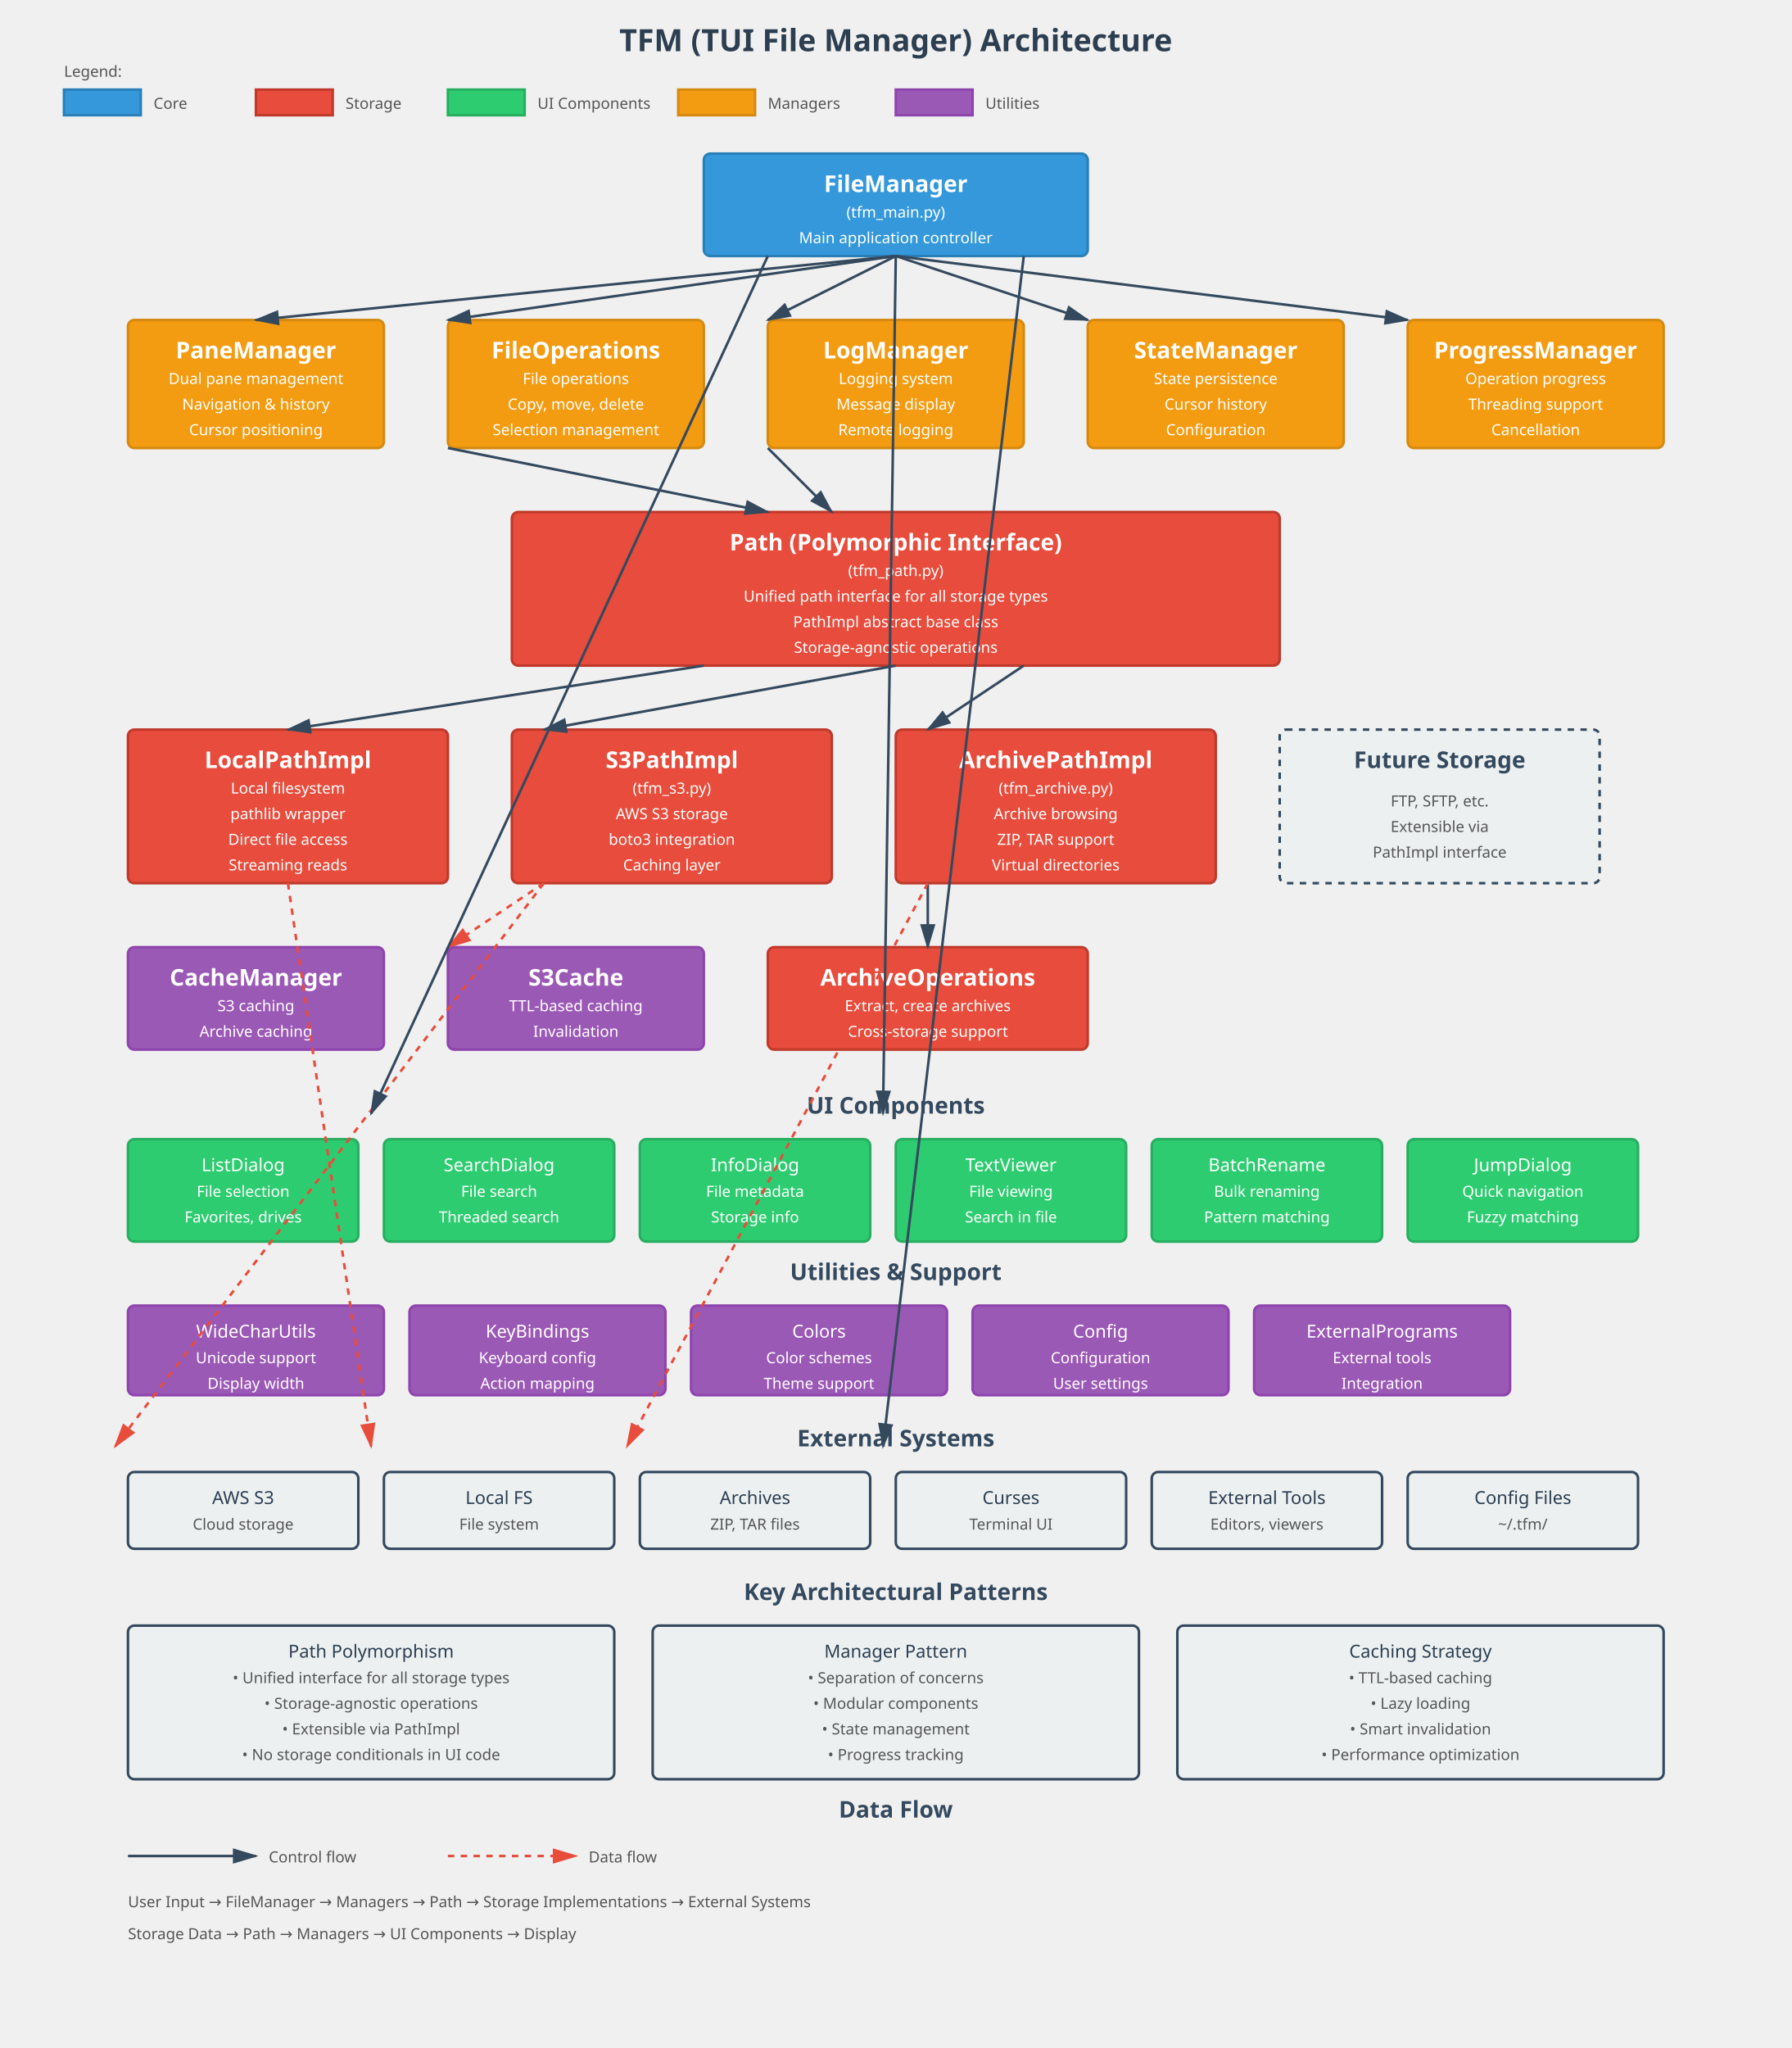
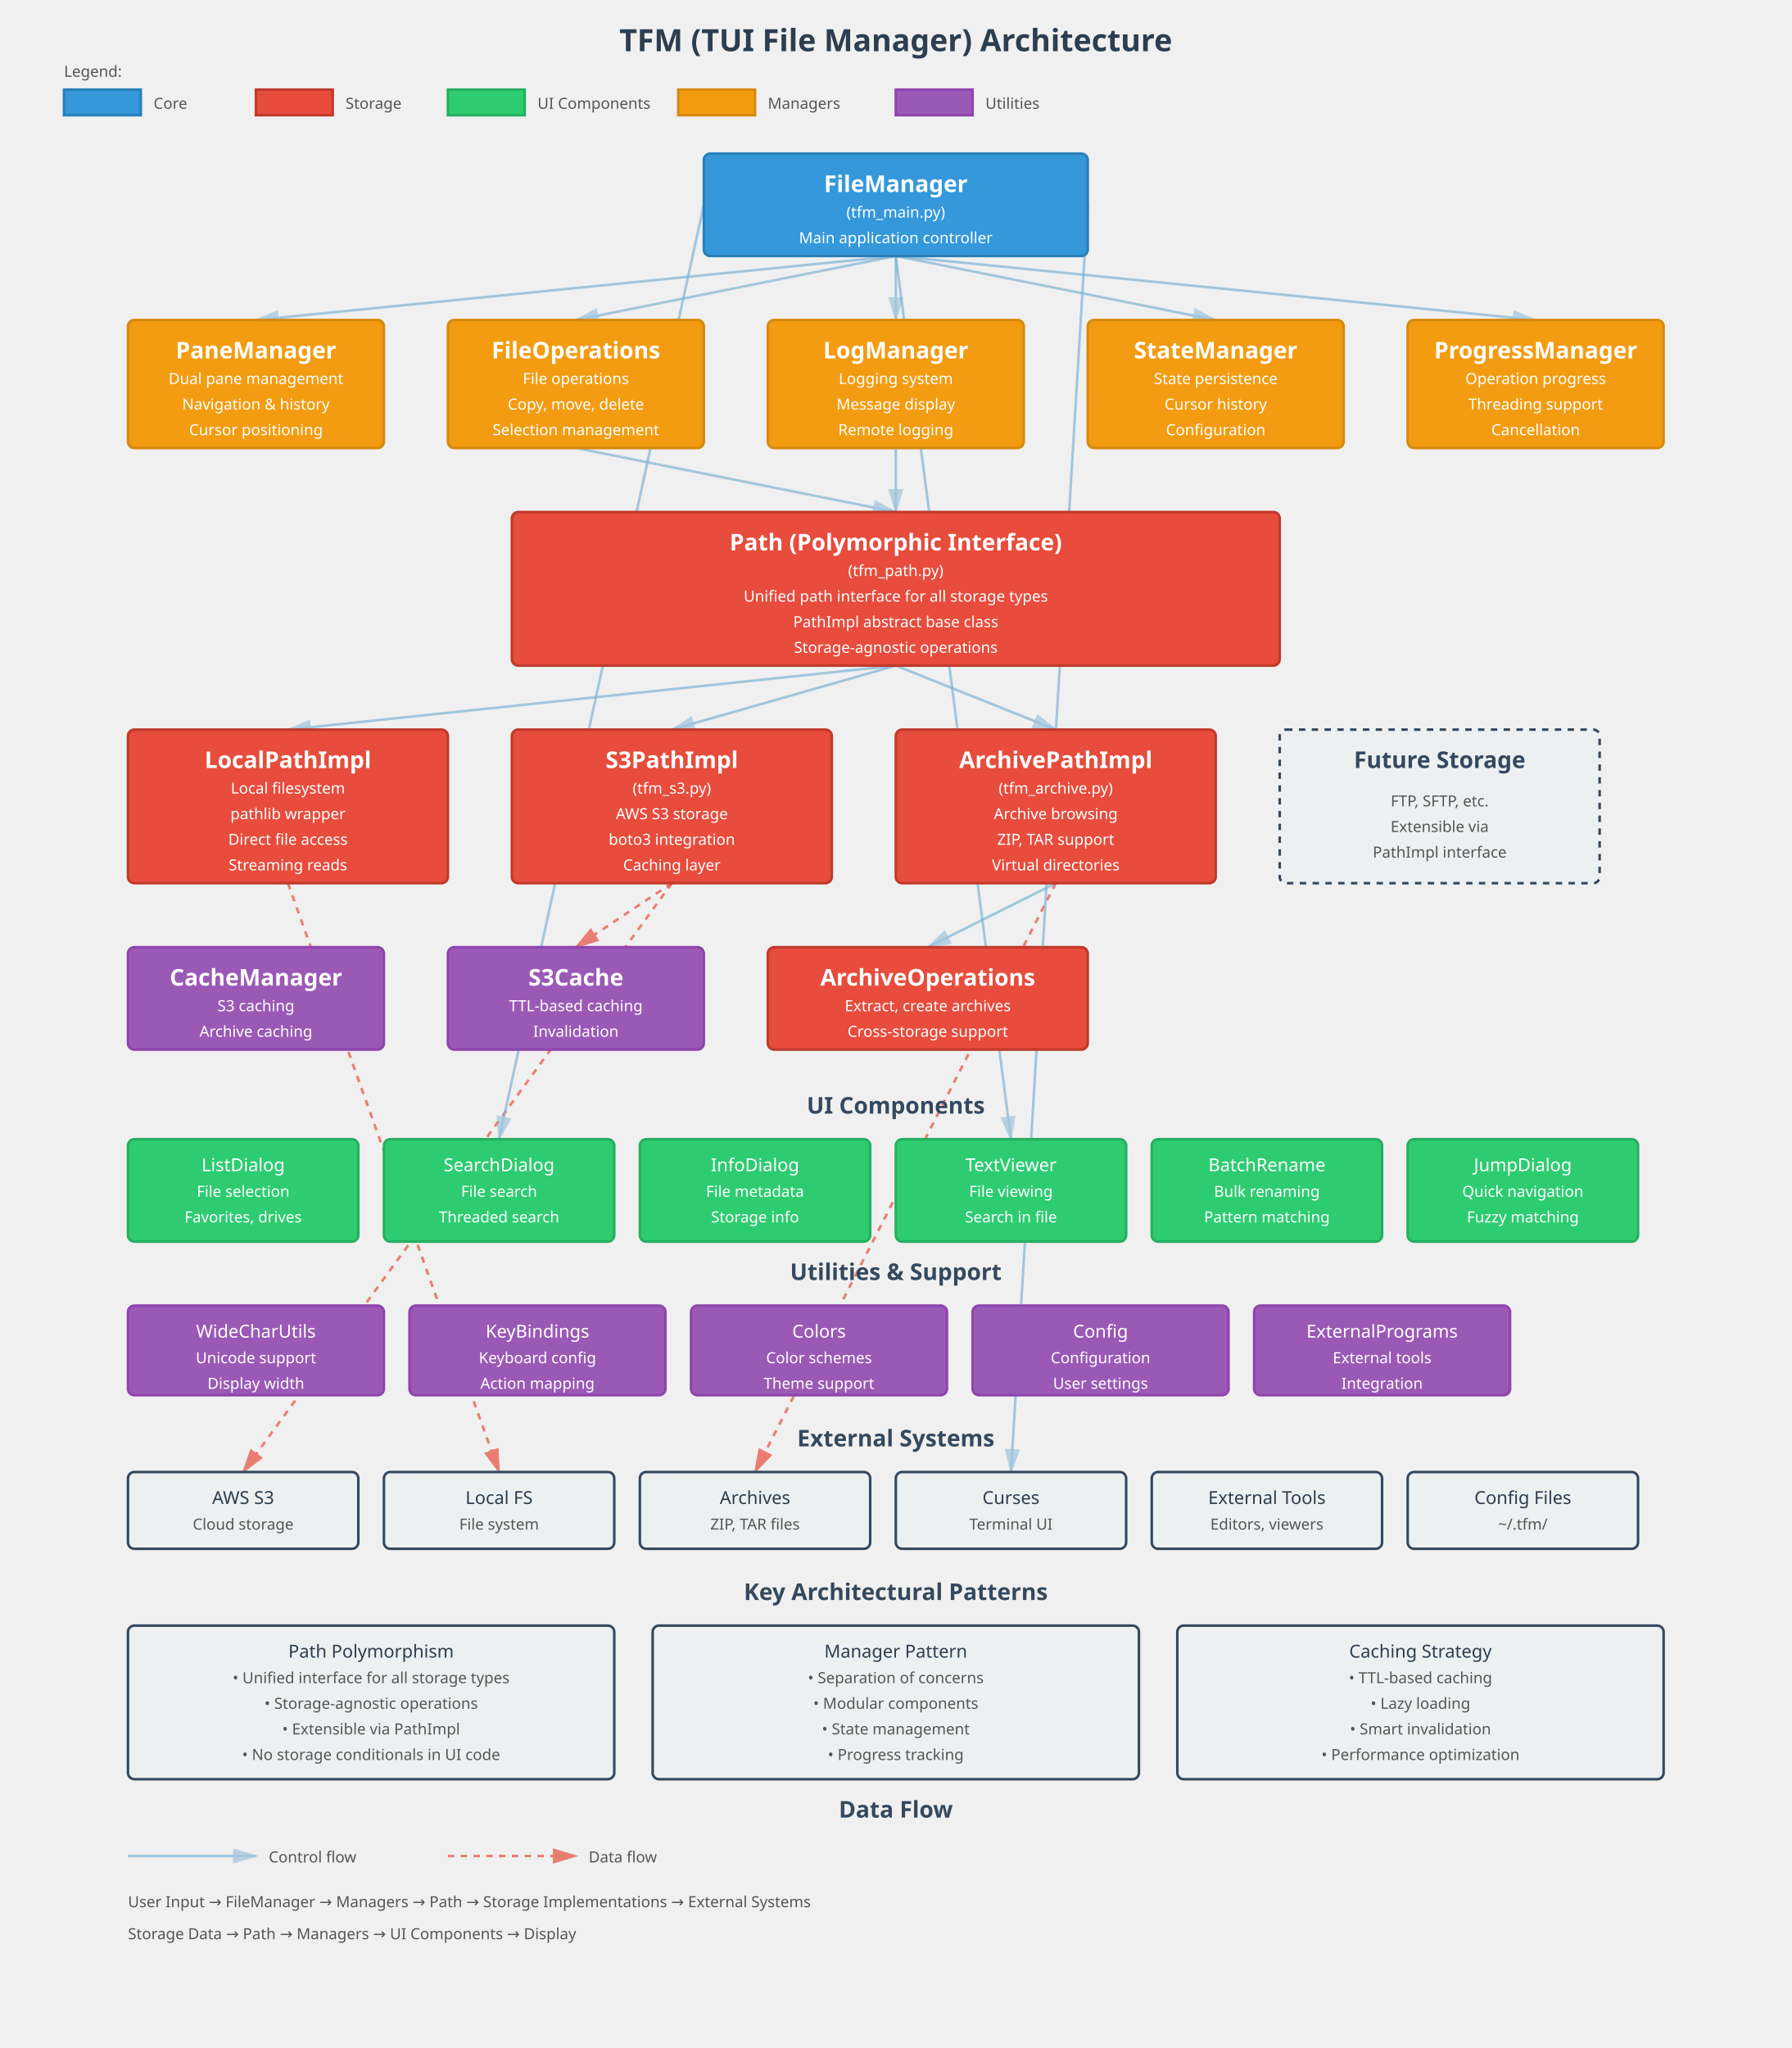
<svg xmlns="http://www.w3.org/2000/svg" viewBox="0 0 1400 1600" width="1400" height="1600">
  <defs>
    <style>
      .title { font: bold 24px sans-serif; fill: #2c3e50; }
      .subtitle { font: bold 18px sans-serif; fill: #34495e; }
      .label { font: 14px sans-serif; fill: #2c3e50; }
      .small-label { font: 12px sans-serif; fill: #555; }
      .box { fill: #ecf0f1; stroke: #34495e; stroke-width: 2; }
      .core-box { fill: #3498db; stroke: #2980b9; stroke-width: 2; }
      .storage-box { fill: #e74c3c; stroke: #c0392b; stroke-width: 2; }
      .ui-box { fill: #2ecc71; stroke: #27ae60; stroke-width: 2; }
      .manager-box { fill: #f39c12; stroke: #d68910; stroke-width: 2; }
      .util-box { fill: #9b59b6; stroke: #8e44ad; stroke-width: 2; }
-       .arrow { stroke: #34495e; stroke-width: 2; fill: none; marker-end: url(#arrowhead); }
-       .data-arrow { stroke: #e74c3c; stroke-width: 2; fill: none; marker-end: url(#arrowhead-red); stroke-dasharray: 5,5; }
+       .arrow { stroke: #7fb3d5; stroke-width: 2; fill: none; marker-end: url(#arrowhead); opacity: 0.7; }
+       .data-arrow { stroke: #e74c3c; stroke-width: 2; fill: none; marker-end: url(#arrowhead-red); stroke-dasharray: 5,5; opacity: 0.7; }
      .white-text { fill: white; }
    </style>
    <marker id="arrowhead" markerWidth="10" markerHeight="10" refX="9" refY="3" orient="auto">
-       <polygon points="0 0, 10 3, 0 6" fill="#34495e" />
+       <polygon points="0 0, 10 3, 0 6" fill="#7fb3d5" opacity="0.7" />
    </marker>
    <marker id="arrowhead-red" markerWidth="10" markerHeight="10" refX="9" refY="3" orient="auto">
      <polygon points="0 0, 10 3, 0 6" fill="#e74c3c" />
    </marker>
  </defs>
+   <path d="M 700 200 L 200 250" class="arrow" />
+   <path d="M 700 200 L 450 250" class="arrow" />
+   <path d="M 700 200 L 700 250" class="arrow" />
+   <path d="M 700 200 L 950 250" class="arrow" />
+   <path d="M 700 200 L 1200 250" class="arrow" />
+   <path d="M 450 350 L 700 400" class="arrow" />
+   <path d="M 700 350 L 700 400" class="arrow" />
+   <path d="M 700 520 L 225 570" class="arrow" />
+   <path d="M 700 520 L 525 570" class="arrow" />
+   <path d="M 700 520 L 825 570" class="arrow" />
+   <path d="M 525 690 L 450 740" class="data-arrow" />
+   <path d="M 825 690 L 725 740" class="arrow" />
+   <path d="M 225 690 L 390 1150" class="data-arrow" />
+   <path d="M 525 690 L 190 1150" class="data-arrow" />
+   <path d="M 825 690 L 590 1150" class="data-arrow" />
+   <path d="M 550 160 L 390 890" class="arrow" />
+   <path d="M 700 200 L 790 890" class="arrow" />
+   <path d="M 850 160 L 790 1150" class="arrow" />
  <text x="700" y="40" text-anchor="middle" class="title">TFM (TUI File Manager) Architecture</text>
  <g transform="translate(50, 60)">
    <text x="0" y="0" class="small-label">Legend:</text>
    <rect x="0" y="10" width="60" height="20" class="core-box" />
    <text x="70" y="25" class="small-label">Core</text>
    <rect x="150" y="10" width="60" height="20" class="storage-box" />
    <text x="220" y="25" class="small-label">Storage</text>
    <rect x="300" y="10" width="60" height="20" class="ui-box" />
    <text x="370" y="25" class="small-label">UI Components</text>
    <rect x="480" y="10" width="60" height="20" class="manager-box" />
    <text x="550" y="25" class="small-label">Managers</text>
    <rect x="650" y="10" width="60" height="20" class="util-box" />
    <text x="720" y="25" class="small-label">Utilities</text>
  </g>
  <g transform="translate(550, 120)">
    <rect x="0" y="0" width="300" height="80" class="core-box" rx="5" />
    <text x="150" y="30" text-anchor="middle" class="subtitle white-text">FileManager</text>
    <text x="150" y="50" text-anchor="middle" class="small-label white-text">(tfm_main.py)</text>
    <text x="150" y="70" text-anchor="middle" class="small-label white-text">Main application controller</text>
  </g>
  <g transform="translate(100, 250)">
    <rect x="0" y="0" width="200" height="100" class="manager-box" rx="5" />
    <text x="100" y="30" text-anchor="middle" class="subtitle white-text">PaneManager</text>
    <text x="100" y="50" text-anchor="middle" class="small-label white-text">Dual pane management</text>
    <text x="100" y="70" text-anchor="middle" class="small-label white-text">Navigation &amp; history</text>
    <text x="100" y="90" text-anchor="middle" class="small-label white-text">Cursor positioning</text>
    <rect x="250" y="0" width="200" height="100" class="manager-box" rx="5" />
    <text x="350" y="30" text-anchor="middle" class="subtitle white-text">FileOperations</text>
    <text x="350" y="50" text-anchor="middle" class="small-label white-text">File operations</text>
    <text x="350" y="70" text-anchor="middle" class="small-label white-text">Copy, move, delete</text>
    <text x="350" y="90" text-anchor="middle" class="small-label white-text">Selection management</text>
    <rect x="500" y="0" width="200" height="100" class="manager-box" rx="5" />
    <text x="600" y="30" text-anchor="middle" class="subtitle white-text">LogManager</text>
    <text x="600" y="50" text-anchor="middle" class="small-label white-text">Logging system</text>
    <text x="600" y="70" text-anchor="middle" class="small-label white-text">Message display</text>
    <text x="600" y="90" text-anchor="middle" class="small-label white-text">Remote logging</text>
    <rect x="750" y="0" width="200" height="100" class="manager-box" rx="5" />
    <text x="850" y="30" text-anchor="middle" class="subtitle white-text">StateManager</text>
    <text x="850" y="50" text-anchor="middle" class="small-label white-text">State persistence</text>
    <text x="850" y="70" text-anchor="middle" class="small-label white-text">Cursor history</text>
    <text x="850" y="90" text-anchor="middle" class="small-label white-text">Configuration</text>
    <rect x="1000" y="0" width="200" height="100" class="manager-box" rx="5" />
    <text x="1100" y="30" text-anchor="middle" class="subtitle white-text">ProgressManager</text>
    <text x="1100" y="50" text-anchor="middle" class="small-label white-text">Operation progress</text>
    <text x="1100" y="70" text-anchor="middle" class="small-label white-text">Threading support</text>
    <text x="1100" y="90" text-anchor="middle" class="small-label white-text">Cancellation</text>
  </g>
  <g transform="translate(400, 400)">
    <rect x="0" y="0" width="600" height="120" class="storage-box" rx="5" />
    <text x="300" y="30" text-anchor="middle" class="subtitle white-text">Path (Polymorphic Interface)</text>
    <text x="300" y="50" text-anchor="middle" class="small-label white-text">(tfm_path.py)</text>
    <text x="300" y="70" text-anchor="middle" class="small-label white-text">Unified path interface for all storage types</text>
    <text x="300" y="90" text-anchor="middle" class="small-label white-text">PathImpl abstract base class</text>
    <text x="300" y="110" text-anchor="middle" class="small-label white-text">Storage-agnostic operations</text>
  </g>
  <g transform="translate(100, 570)">
    <rect x="0" y="0" width="250" height="120" class="storage-box" rx="5" />
    <text x="125" y="30" text-anchor="middle" class="subtitle white-text">LocalPathImpl</text>
    <text x="125" y="50" text-anchor="middle" class="small-label white-text">Local filesystem</text>
    <text x="125" y="70" text-anchor="middle" class="small-label white-text">pathlib wrapper</text>
    <text x="125" y="90" text-anchor="middle" class="small-label white-text">Direct file access</text>
    <text x="125" y="110" text-anchor="middle" class="small-label white-text">Streaming reads</text>
    <rect x="300" y="0" width="250" height="120" class="storage-box" rx="5" />
    <text x="425" y="30" text-anchor="middle" class="subtitle white-text">S3PathImpl</text>
    <text x="425" y="50" text-anchor="middle" class="small-label white-text">(tfm_s3.py)</text>
    <text x="425" y="70" text-anchor="middle" class="small-label white-text">AWS S3 storage</text>
    <text x="425" y="90" text-anchor="middle" class="small-label white-text">boto3 integration</text>
    <text x="425" y="110" text-anchor="middle" class="small-label white-text">Caching layer</text>
    <rect x="600" y="0" width="250" height="120" class="storage-box" rx="5" />
    <text x="725" y="30" text-anchor="middle" class="subtitle white-text">ArchivePathImpl</text>
    <text x="725" y="50" text-anchor="middle" class="small-label white-text">(tfm_archive.py)</text>
    <text x="725" y="70" text-anchor="middle" class="small-label white-text">Archive browsing</text>
    <text x="725" y="90" text-anchor="middle" class="small-label white-text">ZIP, TAR support</text>
    <text x="725" y="110" text-anchor="middle" class="small-label white-text">Virtual directories</text>
    <rect x="900" y="0" width="250" height="120" class="box" rx="5" stroke-dasharray="5,5" />
    <text x="1025" y="30" text-anchor="middle" class="subtitle">Future Storage</text>
    <text x="1025" y="60" text-anchor="middle" class="small-label">FTP, SFTP, etc.</text>
    <text x="1025" y="80" text-anchor="middle" class="small-label">Extensible via</text>
    <text x="1025" y="100" text-anchor="middle" class="small-label">PathImpl interface</text>
  </g>
  <g transform="translate(600, 740)">
    <rect x="0" y="0" width="250" height="80" class="storage-box" rx="5" />
    <text x="125" y="30" text-anchor="middle" class="subtitle white-text">ArchiveOperations</text>
    <text x="125" y="50" text-anchor="middle" class="small-label white-text">Extract, create archives</text>
    <text x="125" y="70" text-anchor="middle" class="small-label white-text">Cross-storage support</text>
  </g>
  <g transform="translate(100, 740)">
    <rect x="0" y="0" width="200" height="80" class="util-box" rx="5" />
    <text x="100" y="30" text-anchor="middle" class="subtitle white-text">CacheManager</text>
    <text x="100" y="50" text-anchor="middle" class="small-label white-text">S3 caching</text>
    <text x="100" y="70" text-anchor="middle" class="small-label white-text">Archive caching</text>
    <rect x="250" y="0" width="200" height="80" class="util-box" rx="5" />
    <text x="350" y="30" text-anchor="middle" class="subtitle white-text">S3Cache</text>
    <text x="350" y="50" text-anchor="middle" class="small-label white-text">TTL-based caching</text>
    <text x="350" y="70" text-anchor="middle" class="small-label white-text">Invalidation</text>
  </g>
  <g transform="translate(100, 870)">
    <text x="600" y="0" text-anchor="middle" class="subtitle">UI Components</text>
    <rect x="0" y="20" width="180" height="80" class="ui-box" rx="5" />
    <text x="90" y="45" text-anchor="middle" class="label white-text">ListDialog</text>
    <text x="90" y="65" text-anchor="middle" class="small-label white-text">File selection</text>
    <text x="90" y="85" text-anchor="middle" class="small-label white-text">Favorites, drives</text>
    <rect x="200" y="20" width="180" height="80" class="ui-box" rx="5" />
    <text x="290" y="45" text-anchor="middle" class="label white-text">SearchDialog</text>
    <text x="290" y="65" text-anchor="middle" class="small-label white-text">File search</text>
    <text x="290" y="85" text-anchor="middle" class="small-label white-text">Threaded search</text>
    <rect x="400" y="20" width="180" height="80" class="ui-box" rx="5" />
    <text x="490" y="45" text-anchor="middle" class="label white-text">InfoDialog</text>
    <text x="490" y="65" text-anchor="middle" class="small-label white-text">File metadata</text>
    <text x="490" y="85" text-anchor="middle" class="small-label white-text">Storage info</text>
    <rect x="600" y="20" width="180" height="80" class="ui-box" rx="5" />
    <text x="690" y="45" text-anchor="middle" class="label white-text">TextViewer</text>
    <text x="690" y="65" text-anchor="middle" class="small-label white-text">File viewing</text>
    <text x="690" y="85" text-anchor="middle" class="small-label white-text">Search in file</text>
    <rect x="800" y="20" width="180" height="80" class="ui-box" rx="5" />
    <text x="890" y="45" text-anchor="middle" class="label white-text">BatchRename</text>
    <text x="890" y="65" text-anchor="middle" class="small-label white-text">Bulk renaming</text>
    <text x="890" y="85" text-anchor="middle" class="small-label white-text">Pattern matching</text>
    <rect x="1000" y="20" width="180" height="80" class="ui-box" rx="5" />
    <text x="1090" y="45" text-anchor="middle" class="label white-text">JumpDialog</text>
    <text x="1090" y="65" text-anchor="middle" class="small-label white-text">Quick navigation</text>
    <text x="1090" y="85" text-anchor="middle" class="small-label white-text">Fuzzy matching</text>
  </g>
  <g transform="translate(100, 1000)">
    <text x="600" y="0" text-anchor="middle" class="subtitle">Utilities &amp; Support</text>
    <rect x="0" y="20" width="200" height="70" class="util-box" rx="5" />
    <text x="100" y="45" text-anchor="middle" class="label white-text">WideCharUtils</text>
    <text x="100" y="65" text-anchor="middle" class="small-label white-text">Unicode support</text>
    <text x="100" y="85" text-anchor="middle" class="small-label white-text">Display width</text>
    <rect x="220" y="20" width="200" height="70" class="util-box" rx="5" />
    <text x="320" y="45" text-anchor="middle" class="label white-text">KeyBindings</text>
    <text x="320" y="65" text-anchor="middle" class="small-label white-text">Keyboard config</text>
    <text x="320" y="85" text-anchor="middle" class="small-label white-text">Action mapping</text>
    <rect x="440" y="20" width="200" height="70" class="util-box" rx="5" />
    <text x="540" y="45" text-anchor="middle" class="label white-text">Colors</text>
    <text x="540" y="65" text-anchor="middle" class="small-label white-text">Color schemes</text>
    <text x="540" y="85" text-anchor="middle" class="small-label white-text">Theme support</text>
    <rect x="660" y="20" width="200" height="70" class="util-box" rx="5" />
    <text x="760" y="45" text-anchor="middle" class="label white-text">Config</text>
    <text x="760" y="65" text-anchor="middle" class="small-label white-text">Configuration</text>
    <text x="760" y="85" text-anchor="middle" class="small-label white-text">User settings</text>
    <rect x="880" y="20" width="200" height="70" class="util-box" rx="5" />
    <text x="980" y="45" text-anchor="middle" class="label white-text">ExternalPrograms</text>
    <text x="980" y="65" text-anchor="middle" class="small-label white-text">External tools</text>
    <text x="980" y="85" text-anchor="middle" class="small-label white-text">Integration</text>
  </g>
  <g transform="translate(100, 1130)">
    <text x="600" y="0" text-anchor="middle" class="subtitle">External Systems</text>
    <rect x="0" y="20" width="180" height="60" class="box" rx="5" />
    <text x="90" y="45" text-anchor="middle" class="label">AWS S3</text>
    <text x="90" y="65" text-anchor="middle" class="small-label">Cloud storage</text>
    <rect x="200" y="20" width="180" height="60" class="box" rx="5" />
    <text x="290" y="45" text-anchor="middle" class="label">Local FS</text>
    <text x="290" y="65" text-anchor="middle" class="small-label">File system</text>
    <rect x="400" y="20" width="180" height="60" class="box" rx="5" />
    <text x="490" y="45" text-anchor="middle" class="label">Archives</text>
    <text x="490" y="65" text-anchor="middle" class="small-label">ZIP, TAR files</text>
    <rect x="600" y="20" width="180" height="60" class="box" rx="5" />
    <text x="690" y="45" text-anchor="middle" class="label">Curses</text>
    <text x="690" y="65" text-anchor="middle" class="small-label">Terminal UI</text>
    <rect x="800" y="20" width="180" height="60" class="box" rx="5" />
    <text x="890" y="45" text-anchor="middle" class="label">External Tools</text>
    <text x="890" y="65" text-anchor="middle" class="small-label">Editors, viewers</text>
    <rect x="1000" y="20" width="180" height="60" class="box" rx="5" />
    <text x="1090" y="45" text-anchor="middle" class="label">Config Files</text>
    <text x="1090" y="65" text-anchor="middle" class="small-label">~/.tfm/</text>
  </g>
  <g transform="translate(100, 1250)">
    <text x="600" y="0" text-anchor="middle" class="subtitle">Key Architectural Patterns</text>
    <rect x="0" y="20" width="380" height="120" class="box" rx="5" />
    <text x="190" y="45" text-anchor="middle" class="label">Path Polymorphism</text>
    <text x="190" y="65" text-anchor="middle" class="small-label">• Unified interface for all storage types</text>
    <text x="190" y="85" text-anchor="middle" class="small-label">• Storage-agnostic operations</text>
    <text x="190" y="105" text-anchor="middle" class="small-label">• Extensible via PathImpl</text>
    <text x="190" y="125" text-anchor="middle" class="small-label">• No storage conditionals in UI code</text>
    <rect x="410" y="20" width="380" height="120" class="box" rx="5" />
    <text x="600" y="45" text-anchor="middle" class="label">Manager Pattern</text>
    <text x="600" y="65" text-anchor="middle" class="small-label">• Separation of concerns</text>
    <text x="600" y="85" text-anchor="middle" class="small-label">• Modular components</text>
    <text x="600" y="105" text-anchor="middle" class="small-label">• State management</text>
    <text x="600" y="125" text-anchor="middle" class="small-label">• Progress tracking</text>
    <rect x="820" y="20" width="380" height="120" class="box" rx="5" />
    <text x="1010" y="45" text-anchor="middle" class="label">Caching Strategy</text>
    <text x="1010" y="65" text-anchor="middle" class="small-label">• TTL-based caching</text>
    <text x="1010" y="85" text-anchor="middle" class="small-label">• Lazy loading</text>
    <text x="1010" y="105" text-anchor="middle" class="small-label">• Smart invalidation</text>
    <text x="1010" y="125" text-anchor="middle" class="small-label">• Performance optimization</text>
  </g>
  <g transform="translate(100, 1420)">
    <text x="600" y="0" text-anchor="middle" class="subtitle">Data Flow</text>
    <line x1="0" y1="30" x2="100" y2="30" class="arrow" />
    <text x="110" y="35" class="small-label">Control flow</text>
    <line x1="250" y1="30" x2="350" y2="30" class="data-arrow" />
    <text x="360" y="35" class="small-label">Data flow</text>
    <text x="0" y="70" class="small-label">User Input → FileManager → Managers → Path → Storage Implementations → External Systems</text>
    <text x="0" y="95" class="small-label">Storage Data → Path → Managers → UI Components → Display</text>
  </g>
-   <path d="M 700 200 L 200 250" class="arrow" />
-   <path d="M 700 200 L 350 250" class="arrow" />
-   <path d="M 700 200 L 600 250" class="arrow" />
-   <path d="M 700 200 L 850 250" class="arrow" />
-   <path d="M 700 200 L 1100 250" class="arrow" />
-   <path d="M 350 350 L 600 400" class="arrow" />
-   <path d="M 600 350 L 650 400" class="arrow" />
-   <path d="M 550 520 L 225 570" class="arrow" />
-   <path d="M 700 520 L 425 570" class="arrow" />
-   <path d="M 800 520 L 725 570" class="arrow" />
-   <path d="M 425 690 L 350 740" class="data-arrow" />
-   <path d="M 725 690 L 725 740" class="arrow" />
-   <path d="M 225 690 L 290 1130" class="data-arrow" />
-   <path d="M 425 690 L 90 1130" class="data-arrow" />
-   <path d="M 725 690 L 490 1130" class="data-arrow" />
-   <path d="M 600 200 L 290 870" class="arrow" />
-   <path d="M 700 200 L 690 870" class="arrow" />
-   <path d="M 800 200 L 690 1130" class="arrow" />
</svg>
